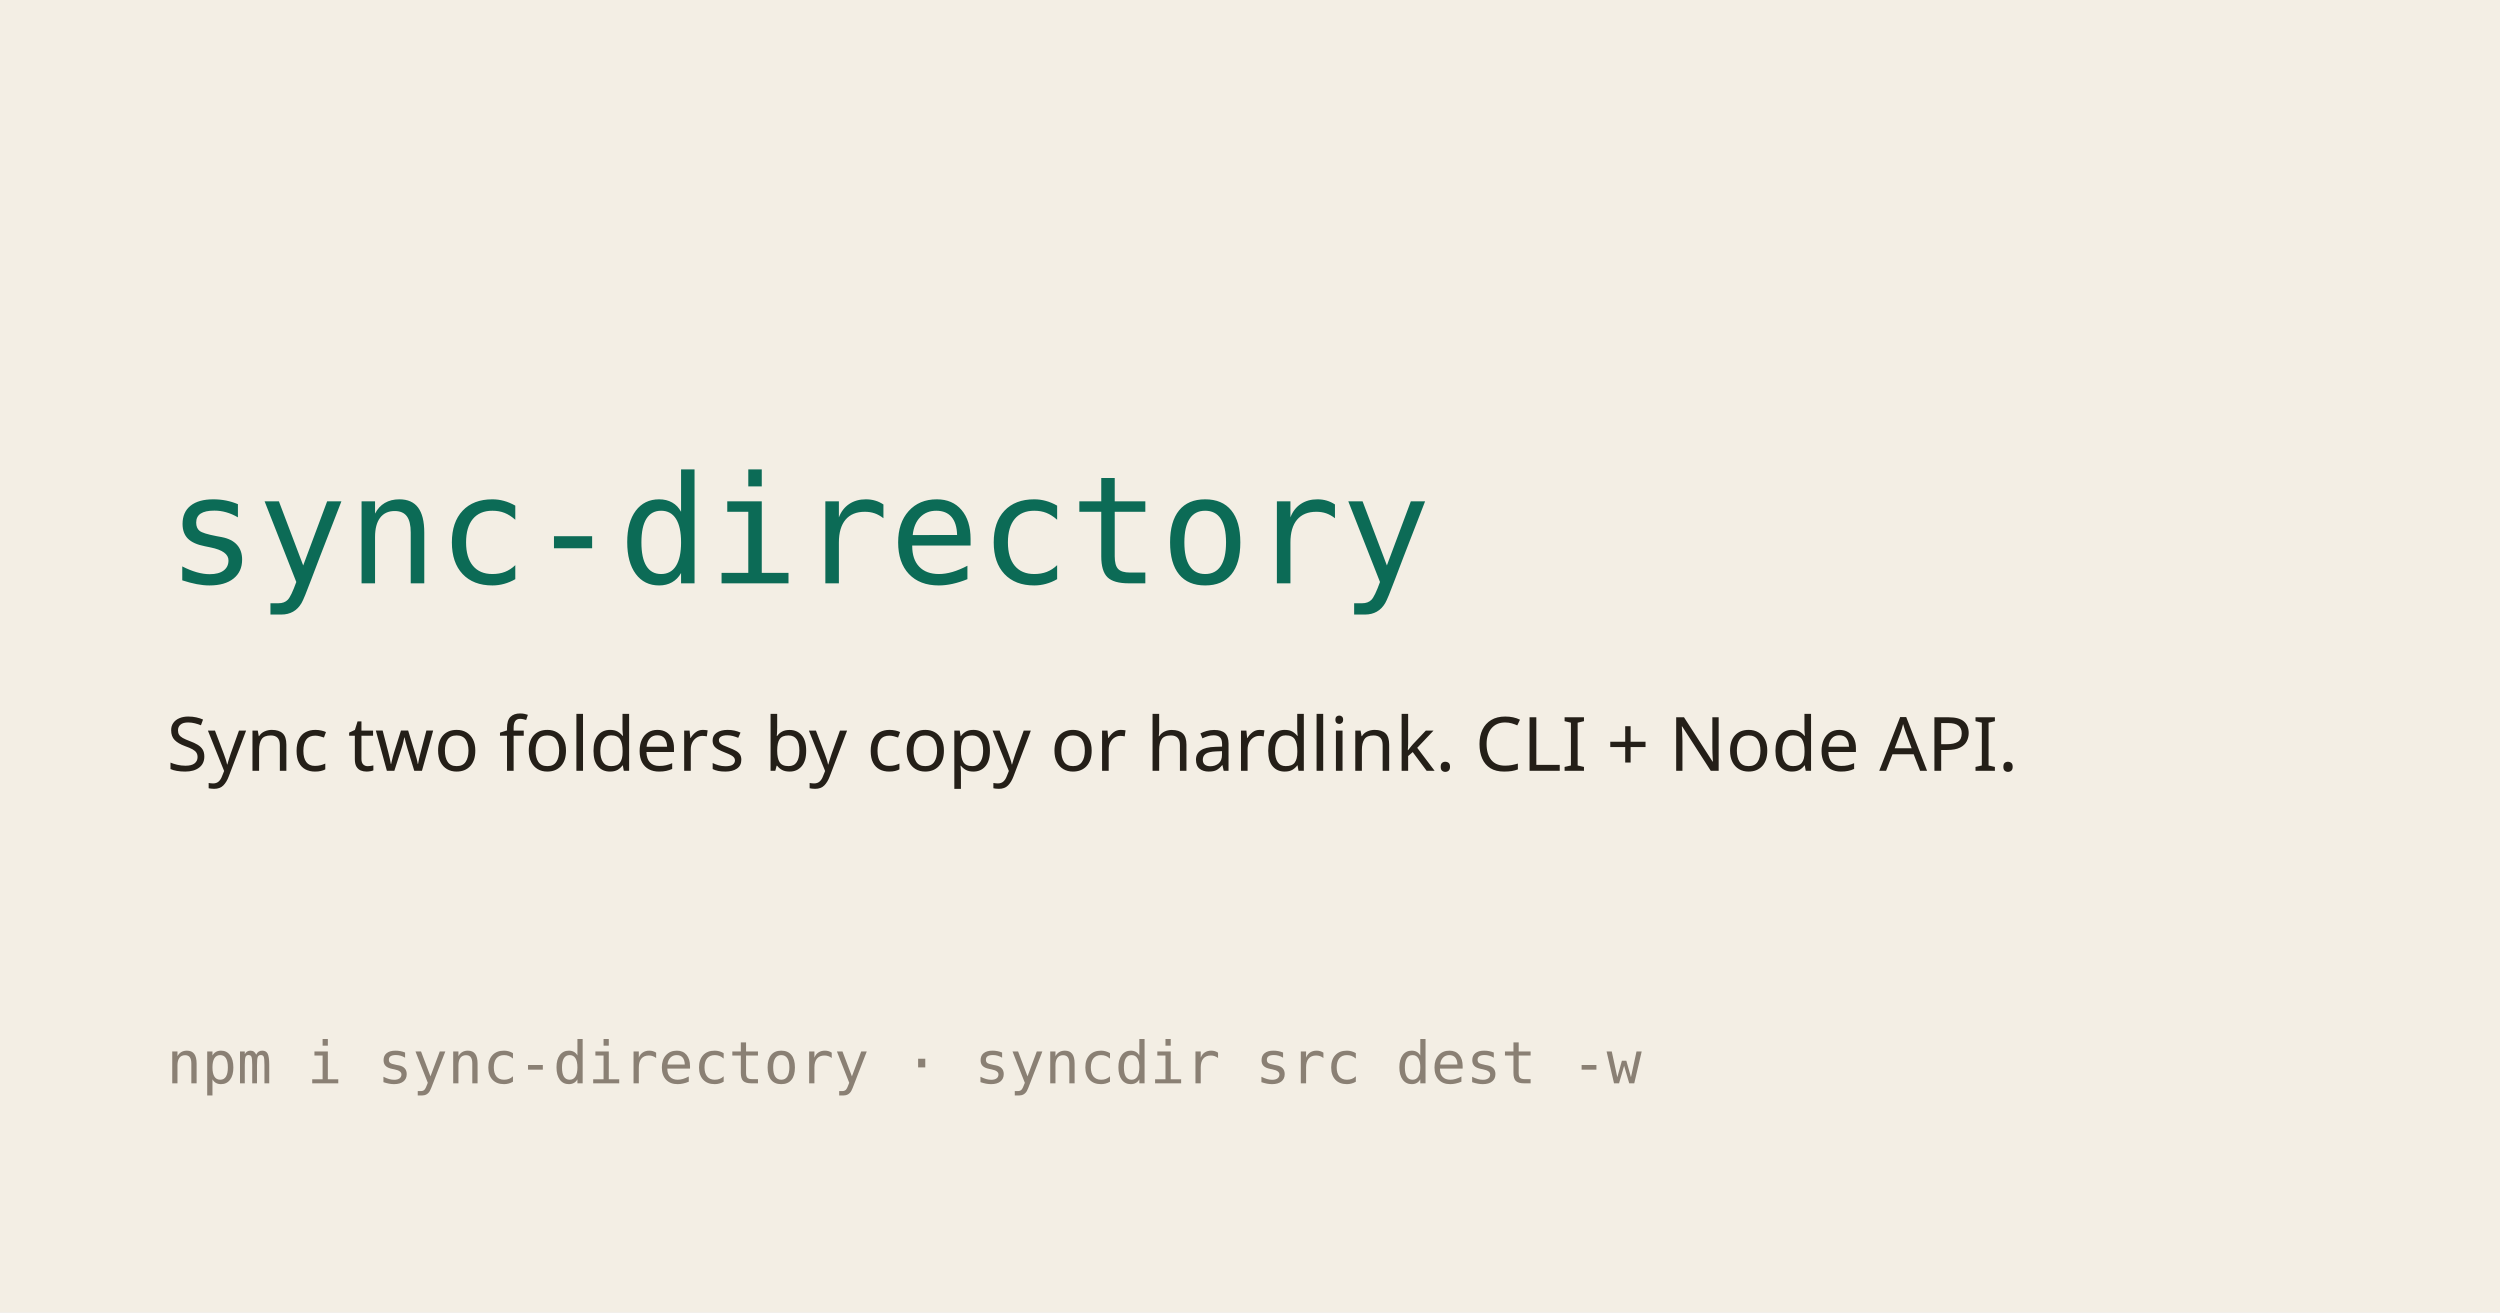
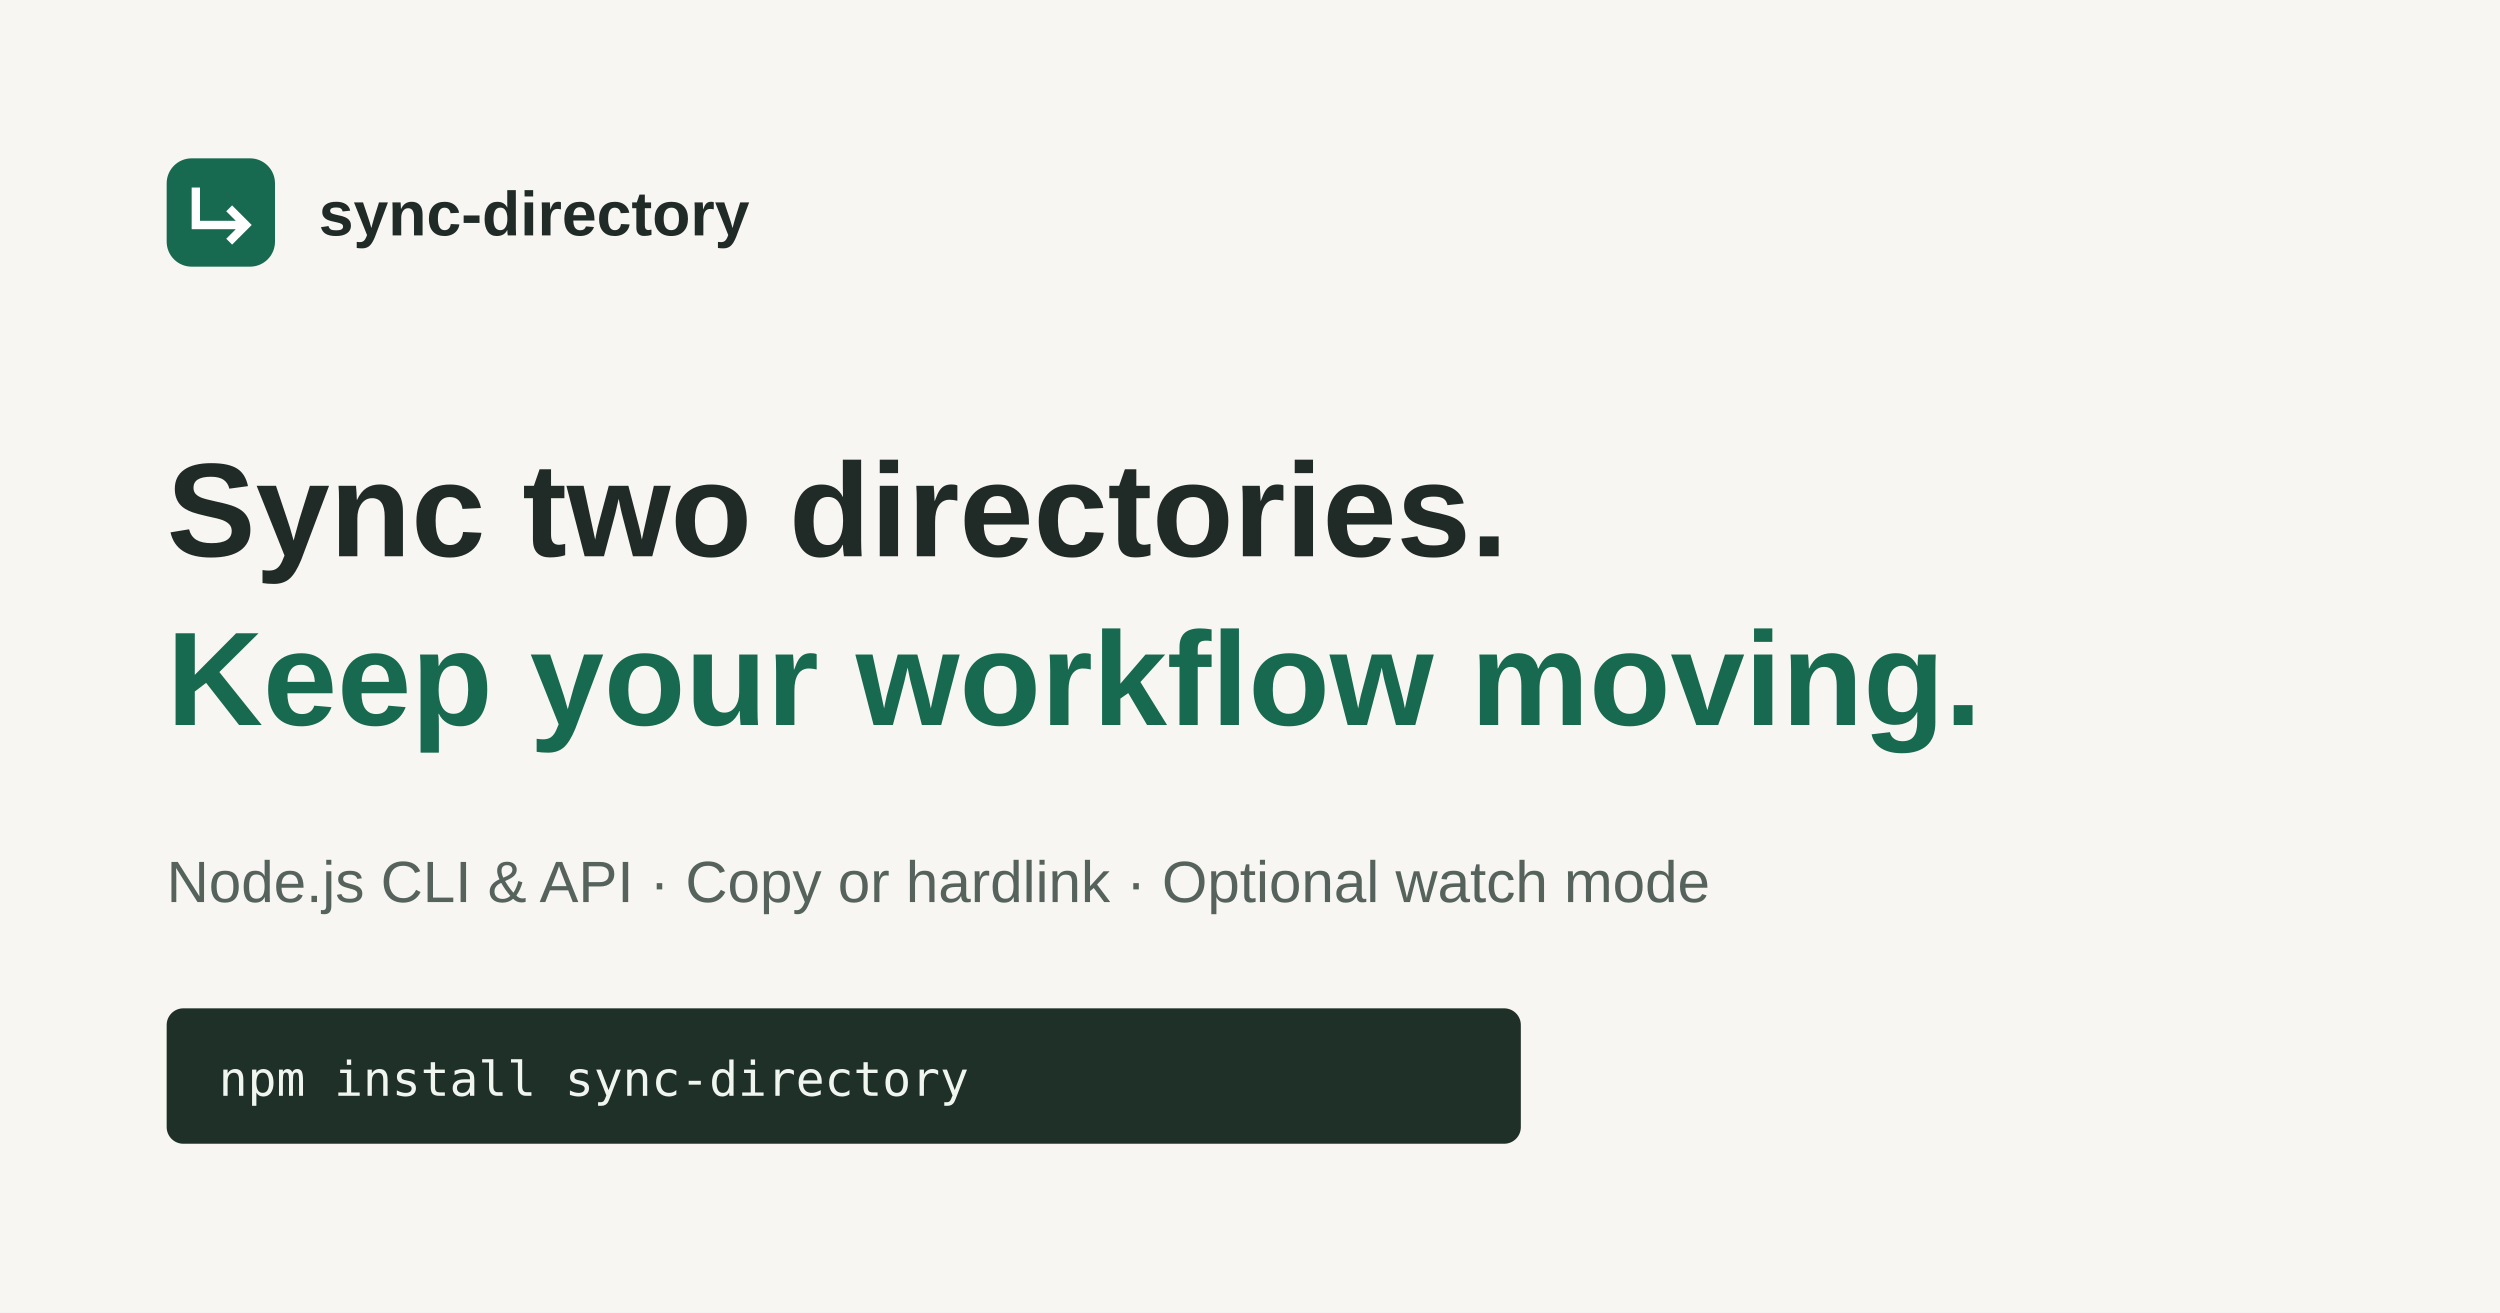
<svg xmlns="http://www.w3.org/2000/svg" viewBox="0 0 1200 630" role="img" aria-label="sync-directory">
-   <rect width="1200" height="630" fill="#f3eee4" />
-   <text x="80" y="280" fill="#0c6b56" font-family="ui-monospace, SFMono-Regular, Menlo, monospace" font-size="72">sync-directory</text>
-   <text x="80" y="370" fill="#241f18" font-family="ui-sans-serif, system-ui, sans-serif" font-size="36">Sync two folders by copy or hardlink. CLI + Node API.</text>
-   <text x="80" y="520" fill="#8a8074" font-family="ui-monospace, SFMono-Regular, Menlo, monospace" font-size="28">npm i sync-directory  ·  syncdir src dest -w</text>
+   <rect width="1200" height="630" fill="#f7f6f2" />
+   <rect x="80" y="76" width="52" height="52" rx="12" fill="#17694f" />
+   <path d="M94 90v18h24m-8-8 8 8-8 8" fill="none" stroke="#ffffff" stroke-width="4" />
+   <text x="153" y="113" fill="#202b28" font-family="Arial, sans-serif" font-size="30" font-weight="700">sync-directory</text>
+   <text x="80" y="267" fill="#202b28" font-family="Arial, sans-serif" font-size="64" font-weight="700">Sync two directories.</text>
+   <text x="80" y="348" fill="#17694f" font-family="Arial, sans-serif" font-size="64" font-weight="700">Keep your workflow moving.</text>
+   <text x="80" y="433" fill="#56635d" font-family="Arial, sans-serif" font-size="28">Node.js CLI &amp; API · Copy or hardlink · Optional watch mode</text>
+   <rect x="80" y="484" width="650" height="65" rx="8" fill="#1f3029" />
+   <text x="105" y="526" fill="#f0f6ef" font-family="Menlo, monospace" font-size="23">npm install sync-directory</text>
</svg>
